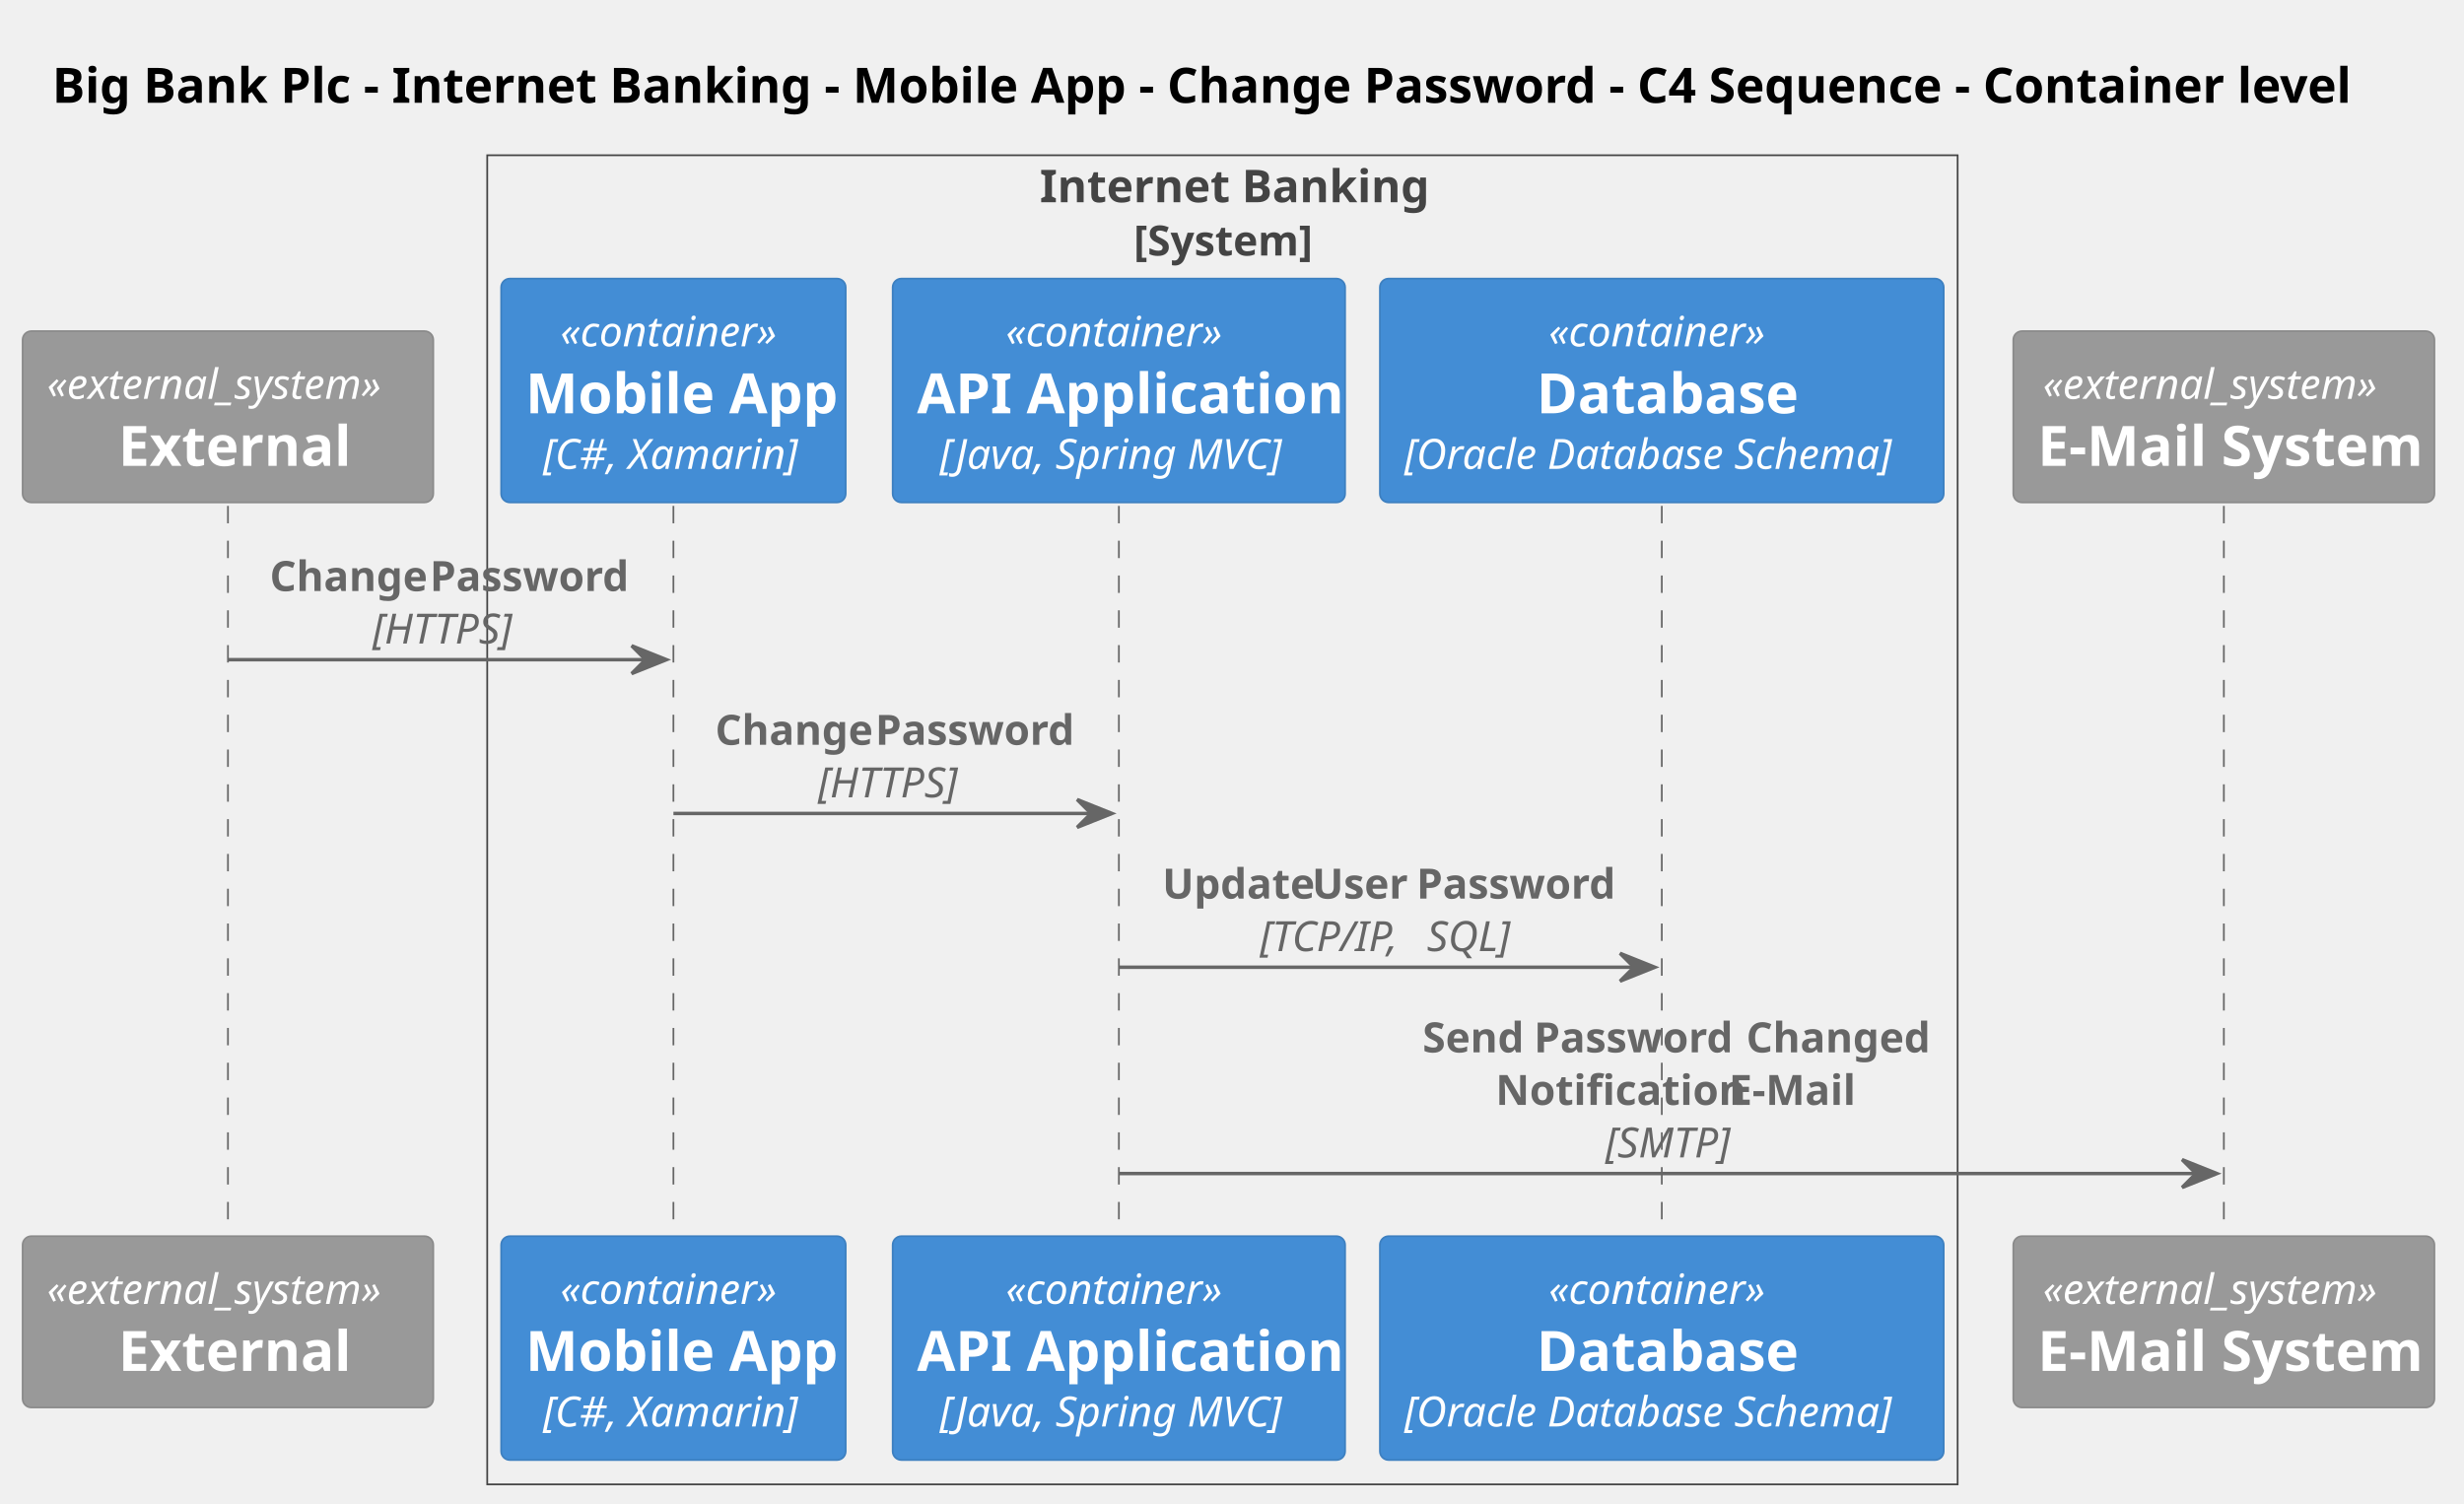
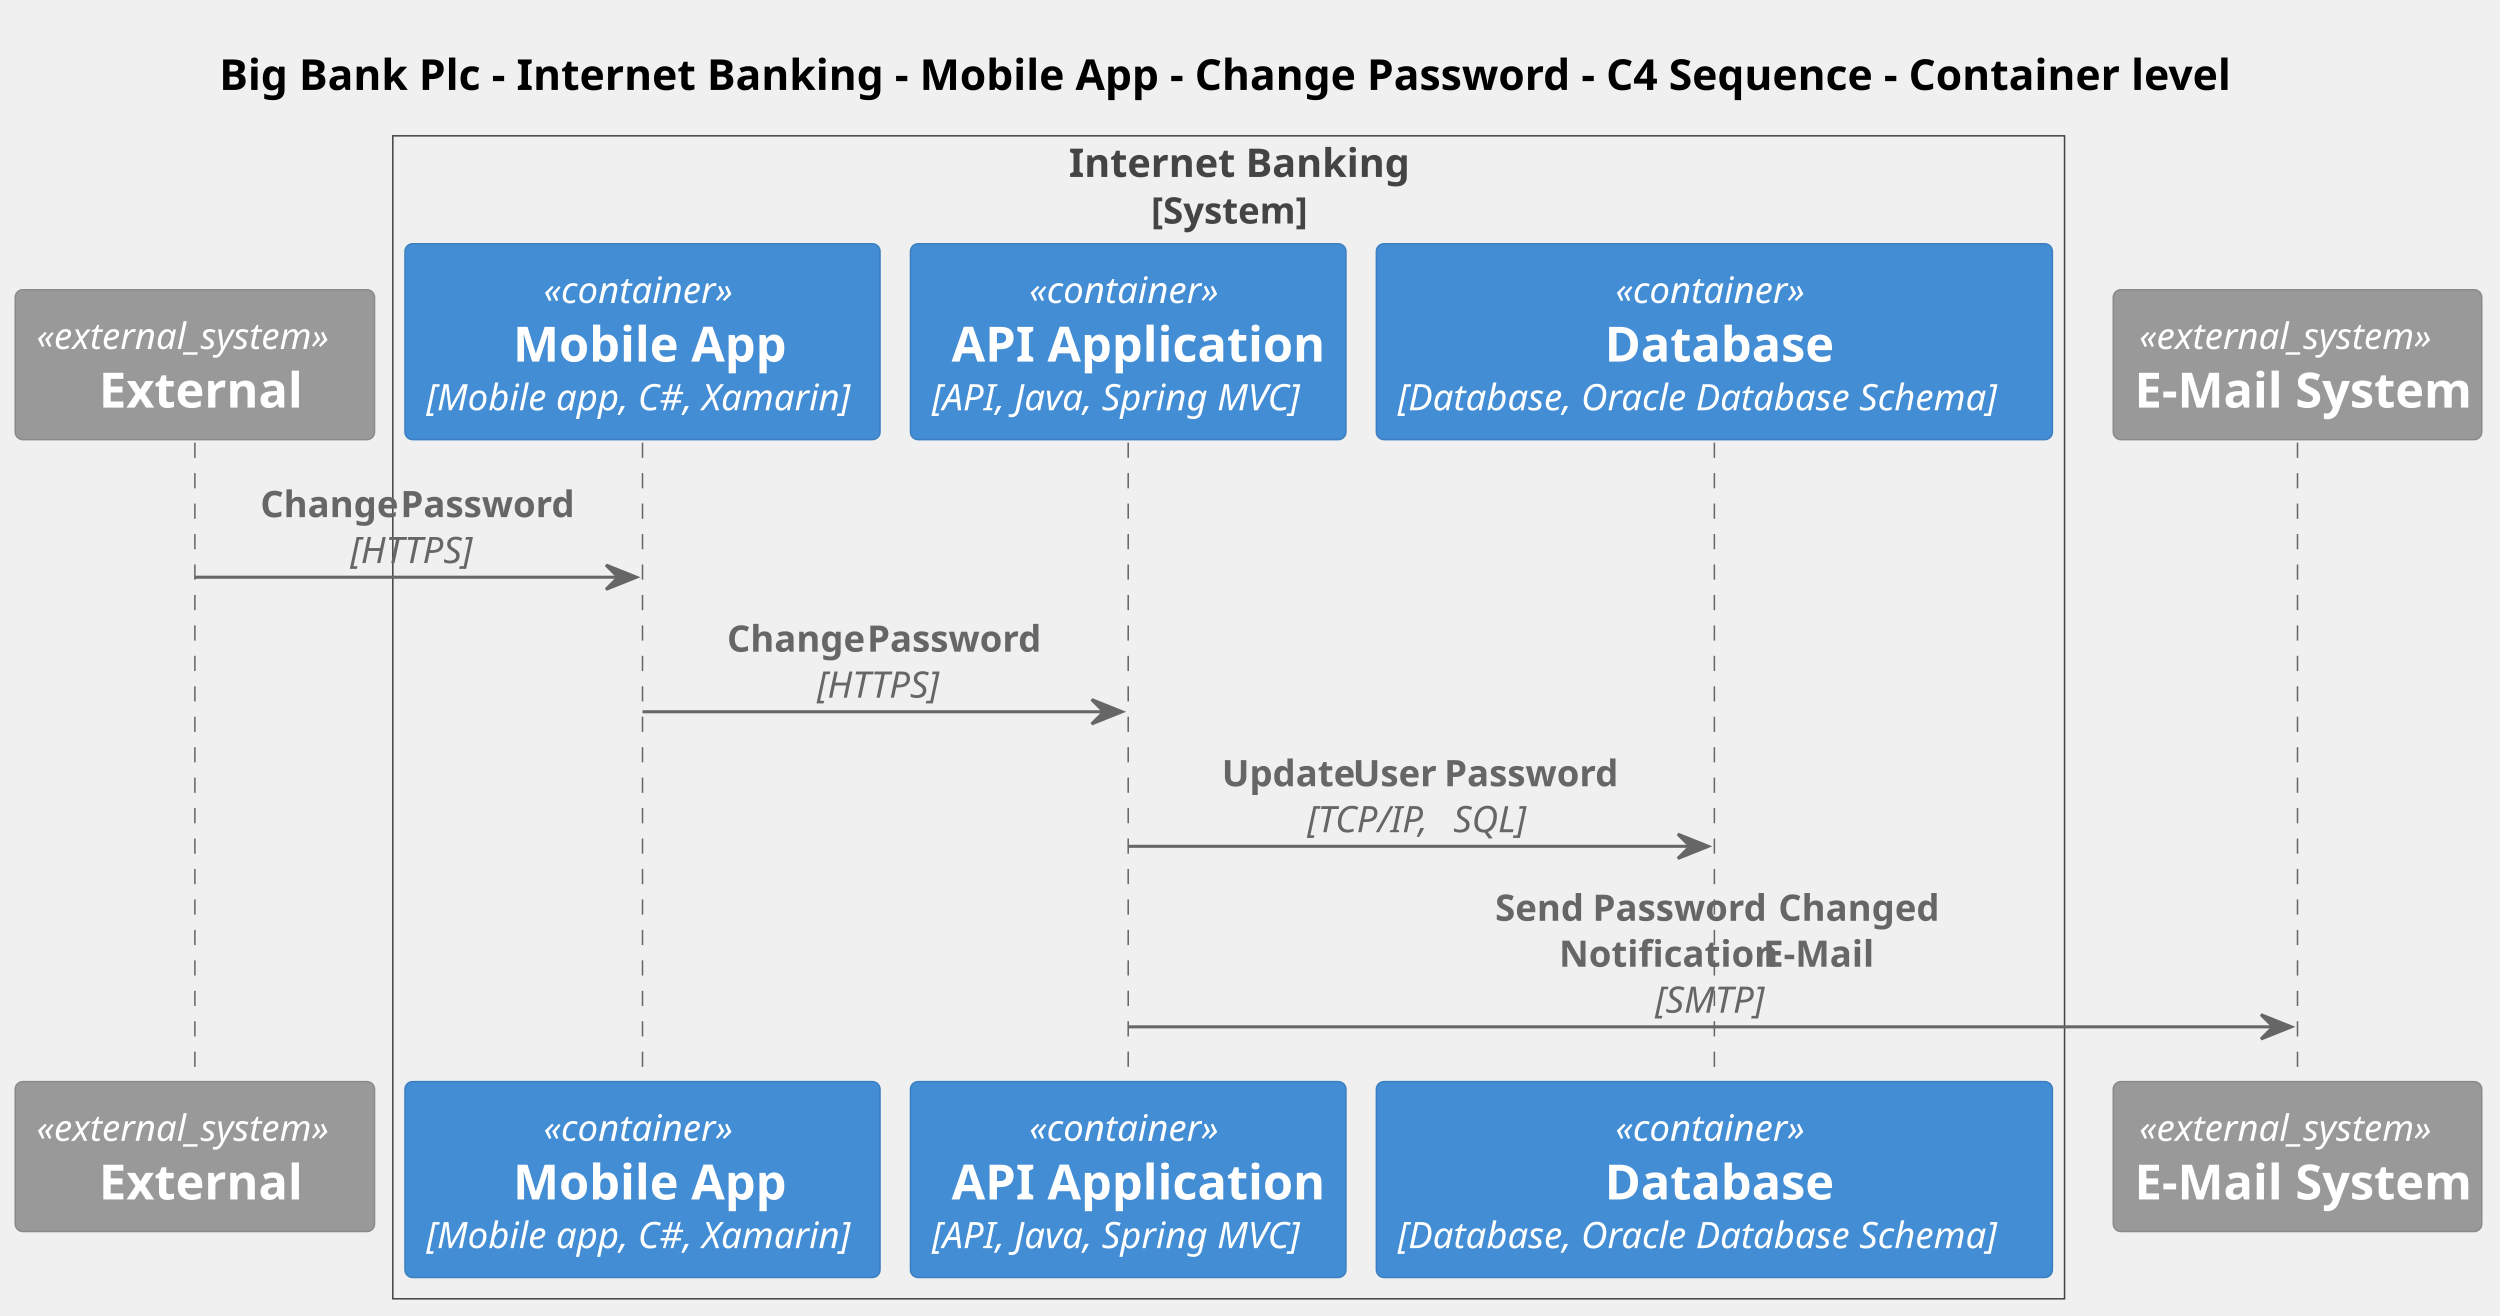
- <svg xmlns="http://www.w3.org/2000/svg" contentStyleType="text/css" height="432px" preserveAspectRatio="none" style="width:708px;height:432px;background:#FFFFFF;" version="1.1" viewBox="0 0 708 432" width="708px" zoomAndPan="magnify">
+ <svg xmlns="http://www.w3.org/2000/svg" contentStyleType="text/css" height="432px" preserveAspectRatio="none" style="width:821px;height:432px;background:#FFFFFF;" version="1.1" viewBox="0 0 821 432" width="821px" zoomAndPan="magnify">
  <defs />
  <g>
-     <rect fill="none" height="381.914" style="stroke:#444444;stroke-width:0.5;" width="422.5" x="140" y="44.609" />
-     <text fill="#444444" font-family="sans-serif" font-size="13" font-weight="bold" lengthAdjust="spacing" textLength="105" x="298.75" y="58.105">Internet Banking</text>
-     <text fill="#444444" font-family="sans-serif" font-size="12" font-weight="bold" lengthAdjust="spacing" textLength="51" x="325.75" y="73.418">[System]</text>
-     <text fill="#000000" font-family="sans-serif" font-size="14" font-weight="bold" lengthAdjust="spacing" textLength="675" x="15" y="29.533">Big Bank Plc - Internet Banking - Mobile App - Change Password - C4 Sequence - Container level</text>
-     <line style="stroke:#666666;stroke-width:0.5;stroke-dasharray:5.0,5.0;" x1="65.5" x2="65.5" y1="145.367" y2="355.211" />
-     <line style="stroke:#666666;stroke-width:0.5;stroke-dasharray:5.0,5.0;" x1="193.5" x2="193.5" y1="145.367" y2="355.211" />
-     <line style="stroke:#666666;stroke-width:0.5;stroke-dasharray:5.0,5.0;" x1="321.5" x2="321.5" y1="145.367" y2="355.211" />
-     <line style="stroke:#666666;stroke-width:0.5;stroke-dasharray:5.0,5.0;" x1="477.5" x2="477.5" y1="145.367" y2="355.211" />
-     <line style="stroke:#666666;stroke-width:0.5;stroke-dasharray:5.0,5.0;" x1="639" x2="639" y1="145.367" y2="355.211" />
-     <rect fill="#999999" height="49.219" rx="2.5" ry="2.5" style="stroke:#8A8A8A;stroke-width:0.5;" width="118" x="6.5" y="95.148" />
-     <text fill="#FFFFFF" font-family="sans-serif" font-size="12" font-style="italic" lengthAdjust="spacing" textLength="104" x="13.5" y="114.606">«external_system»</text>
-     <text fill="#FFFFFF" font-family="sans-serif" font-size="16" font-weight="bold" lengthAdjust="spacing" textLength="63" x="34" y="133.852">External</text>
-     <rect fill="#438DD5" height="64.312" rx="2.5" ry="2.5" style="stroke:#3C7FC0;stroke-width:0.5;" width="99" x="144" y="80.055" />
-     <text fill="#FFFFFF" font-family="sans-serif" font-size="12" font-style="italic" lengthAdjust="spacing" textLength="65" x="161" y="99.512">«container»</text>
-     <text fill="#FFFFFF" font-family="sans-serif" font-size="16" font-weight="bold" lengthAdjust="spacing" textLength="85" x="151" y="118.758">Mobile App</text>
-     <text fill="#FFFFFF" font-family="sans-serif" font-size="12" font-style="italic" lengthAdjust="spacing" textLength="75" x="156" y="134.731">[C#, Xamarin]</text>
-     <rect fill="#438DD5" height="64.312" rx="2.5" ry="2.5" style="stroke:#3C7FC0;stroke-width:0.5;" width="130" x="256.5" y="80.055" />
-     <text fill="#FFFFFF" font-family="sans-serif" font-size="12" font-style="italic" lengthAdjust="spacing" textLength="65" x="289" y="99.512">«container»</text>
-     <text fill="#FFFFFF" font-family="sans-serif" font-size="16" font-weight="bold" lengthAdjust="spacing" textLength="116" x="263.5" y="118.758">API Application</text>
-     <text fill="#FFFFFF" font-family="sans-serif" font-size="12" font-style="italic" lengthAdjust="spacing" textLength="103" x="270" y="134.731">[Java, Spring MVC]</text>
-     <rect fill="#438DD5" height="64.312" rx="2.5" ry="2.5" style="stroke:#3C7FC0;stroke-width:0.5;" width="162" x="396.5" y="80.055" />
-     <text fill="#FFFFFF" font-family="sans-serif" font-size="12" font-style="italic" lengthAdjust="spacing" textLength="65" x="445" y="99.512">«container»</text>
-     <text fill="#FFFFFF" font-family="sans-serif" font-size="16" font-weight="bold" lengthAdjust="spacing" textLength="72" x="441.5" y="118.758">Database</text>
-     <text fill="#FFFFFF" font-family="sans-serif" font-size="12" font-style="italic" lengthAdjust="spacing" textLength="148" x="403.5" y="134.731">[Oracle Database Schema]</text>
-     <rect fill="#999999" height="49.219" rx="2.5" ry="2.5" style="stroke:#8A8A8A;stroke-width:0.5;" width="121" x="578.5" y="95.148" />
-     <text fill="#FFFFFF" font-family="sans-serif" font-size="12" font-style="italic" lengthAdjust="spacing" textLength="104" x="587" y="114.606">«external_system»</text>
-     <text fill="#FFFFFF" font-family="sans-serif" font-size="16" font-weight="bold" lengthAdjust="spacing" textLength="107" x="585.5" y="133.852">E-Mail System</text>
-     <rect fill="#999999" height="49.219" rx="2.5" ry="2.5" style="stroke:#8A8A8A;stroke-width:0.5;" width="118" x="6.5" y="355.211" />
-     <text fill="#FFFFFF" font-family="sans-serif" font-size="12" font-style="italic" lengthAdjust="spacing" textLength="104" x="13.5" y="374.668">«external_system»</text>
-     <text fill="#FFFFFF" font-family="sans-serif" font-size="16" font-weight="bold" lengthAdjust="spacing" textLength="63" x="34" y="393.914">External</text>
-     <rect fill="#438DD5" height="64.312" rx="2.5" ry="2.5" style="stroke:#3C7FC0;stroke-width:0.5;" width="99" x="144" y="355.211" />
-     <text fill="#FFFFFF" font-family="sans-serif" font-size="12" font-style="italic" lengthAdjust="spacing" textLength="65" x="161" y="374.668">«container»</text>
-     <text fill="#FFFFFF" font-family="sans-serif" font-size="16" font-weight="bold" lengthAdjust="spacing" textLength="85" x="151" y="393.914">Mobile App</text>
-     <text fill="#FFFFFF" font-family="sans-serif" font-size="12" font-style="italic" lengthAdjust="spacing" textLength="75" x="156" y="409.887">[C#, Xamarin]</text>
-     <rect fill="#438DD5" height="64.312" rx="2.5" ry="2.5" style="stroke:#3C7FC0;stroke-width:0.5;" width="130" x="256.5" y="355.211" />
-     <text fill="#FFFFFF" font-family="sans-serif" font-size="12" font-style="italic" lengthAdjust="spacing" textLength="65" x="289" y="374.668">«container»</text>
-     <text fill="#FFFFFF" font-family="sans-serif" font-size="16" font-weight="bold" lengthAdjust="spacing" textLength="116" x="263.5" y="393.914">API Application</text>
-     <text fill="#FFFFFF" font-family="sans-serif" font-size="12" font-style="italic" lengthAdjust="spacing" textLength="103" x="270" y="409.887">[Java, Spring MVC]</text>
-     <rect fill="#438DD5" height="64.312" rx="2.5" ry="2.5" style="stroke:#3C7FC0;stroke-width:0.5;" width="162" x="396.5" y="355.211" />
-     <text fill="#FFFFFF" font-family="sans-serif" font-size="12" font-style="italic" lengthAdjust="spacing" textLength="65" x="445" y="374.668">«container»</text>
-     <text fill="#FFFFFF" font-family="sans-serif" font-size="16" font-weight="bold" lengthAdjust="spacing" textLength="72" x="441.5" y="393.914">Database</text>
-     <text fill="#FFFFFF" font-family="sans-serif" font-size="12" font-style="italic" lengthAdjust="spacing" textLength="148" x="403.5" y="409.887">[Oracle Database Schema]</text>
-     <rect fill="#999999" height="49.219" rx="2.5" ry="2.5" style="stroke:#8A8A8A;stroke-width:0.5;" width="121" x="578.5" y="355.211" />
-     <text fill="#FFFFFF" font-family="sans-serif" font-size="12" font-style="italic" lengthAdjust="spacing" textLength="104" x="587" y="374.668">«external_system»</text>
-     <text fill="#FFFFFF" font-family="sans-serif" font-size="16" font-weight="bold" lengthAdjust="spacing" textLength="107" x="585.5" y="393.914">E-Mail System</text>
-     <polygon fill="#666666" points="181.5,185.555,191.5,189.555,181.5,193.555,185.5,189.555" style="stroke:#666666;stroke-width:1.0;" />
-     <line style="stroke:#666666;stroke-width:1.0;" x1="65.5" x2="187.5" y1="189.555" y2="189.555" />
-     <text fill="#666666" font-family="sans-serif" font-size="12" font-weight="bold" lengthAdjust="spacing" textLength="43" x="77.5" y="169.824">Change</text>
-     <text fill="#666666" font-family="sans-serif" font-size="12" font-weight="bold" lengthAdjust="spacing" textLength="3" x="120.5" y="169.824"> </text>
-     <text fill="#666666" font-family="sans-serif" font-size="12" font-weight="bold" lengthAdjust="spacing" textLength="58" x="123.5" y="169.824">Password</text>
-     <text fill="#666666" font-family="sans-serif" font-size="12" font-style="italic" lengthAdjust="spacing" textLength="45" x="107" y="184.918">[HTTPS]</text>
-     <polygon fill="#666666" points="309.5,229.742,319.5,233.742,309.5,237.742,313.5,233.742" style="stroke:#666666;stroke-width:1.0;" />
-     <line style="stroke:#666666;stroke-width:1.0;" x1="193.5" x2="315.5" y1="233.742" y2="233.742" />
-     <text fill="#666666" font-family="sans-serif" font-size="12" font-weight="bold" lengthAdjust="spacing" textLength="43" x="205.5" y="214.012">Change</text>
-     <text fill="#666666" font-family="sans-serif" font-size="12" font-weight="bold" lengthAdjust="spacing" textLength="3" x="248.5" y="214.012"> </text>
-     <text fill="#666666" font-family="sans-serif" font-size="12" font-weight="bold" lengthAdjust="spacing" textLength="58" x="251.5" y="214.012">Password</text>
-     <text fill="#666666" font-family="sans-serif" font-size="12" font-style="italic" lengthAdjust="spacing" textLength="45" x="235" y="229.106">[HTTPS]</text>
-     <polygon fill="#666666" points="465.5,273.93,475.5,277.93,465.5,281.93,469.5,277.93" style="stroke:#666666;stroke-width:1.0;" />
-     <line style="stroke:#666666;stroke-width:1.0;" x1="321.5" x2="471.5" y1="277.93" y2="277.93" />
-     <text fill="#666666" font-family="sans-serif" font-size="12" font-weight="bold" lengthAdjust="spacing" textLength="40" x="334" y="258.199">Update</text>
-     <text fill="#666666" font-family="sans-serif" font-size="12" font-weight="bold" lengthAdjust="spacing" textLength="3" x="374" y="258.199"> </text>
-     <text fill="#666666" font-family="sans-serif" font-size="12" font-weight="bold" lengthAdjust="spacing" textLength="27" x="377" y="258.199">User</text>
-     <text fill="#666666" font-family="sans-serif" font-size="12" font-weight="bold" lengthAdjust="spacing" textLength="3" x="404" y="258.199"> </text>
-     <text fill="#666666" font-family="sans-serif" font-size="12" font-weight="bold" lengthAdjust="spacing" textLength="58" x="407" y="258.199">Password</text>
-     <text fill="#666666" font-family="sans-serif" font-size="12" font-style="italic" lengthAdjust="spacing" textLength="45" x="362" y="273.293">[TCP/IP,</text>
-     <text fill="#666666" font-family="sans-serif" font-size="12" font-style="italic" lengthAdjust="spacing" textLength="3" x="407" y="273.293"> </text>
-     <text fill="#666666" font-family="sans-serif" font-size="12" font-style="italic" lengthAdjust="spacing" textLength="27" x="410" y="273.293">SQL]</text>
-     <polygon fill="#666666" points="627,333.211,637,337.211,627,341.211,631,337.211" style="stroke:#666666;stroke-width:1.0;" />
-     <line style="stroke:#666666;stroke-width:1.0;" x1="321.5" x2="633" y1="337.211" y2="337.211" />
-     <text fill="#666666" font-family="sans-serif" font-size="12" font-weight="bold" lengthAdjust="spacing" textLength="29" x="408.75" y="302.387">Send</text>
-     <text fill="#666666" font-family="sans-serif" font-size="12" font-weight="bold" lengthAdjust="spacing" textLength="3" x="437.75" y="302.387"> </text>
-     <text fill="#666666" font-family="sans-serif" font-size="12" font-weight="bold" lengthAdjust="spacing" textLength="58" x="440.75" y="302.387">Password</text>
-     <text fill="#666666" font-family="sans-serif" font-size="12" font-weight="bold" lengthAdjust="spacing" textLength="3" x="498.75" y="302.387"> </text>
-     <text fill="#666666" font-family="sans-serif" font-size="12" font-weight="bold" lengthAdjust="spacing" textLength="50" x="501.75" y="302.387">Changed</text>
-     <text fill="#666666" font-family="sans-serif" font-size="12" font-weight="bold" lengthAdjust="spacing" textLength="64" x="429.75" y="317.481">Notification</text>
-     <text fill="#666666" font-family="sans-serif" font-size="12" font-weight="bold" lengthAdjust="spacing" textLength="3" x="493.75" y="317.481"> </text>
-     <text fill="#666666" font-family="sans-serif" font-size="12" font-weight="bold" lengthAdjust="spacing" textLength="34" x="496.75" y="317.481">E-Mail</text>
-     <text fill="#666666" font-family="sans-serif" font-size="12" font-style="italic" lengthAdjust="spacing" textLength="38" x="461.25" y="332.574">[SMTP]</text>
+     <rect fill="none" height="381.914" style="stroke:#444444;stroke-width:0.5;" width="549" x="129" y="44.609" />
+     <text fill="#444444" font-family="sans-serif" font-size="13" font-weight="bold" lengthAdjust="spacing" textLength="105" x="351" y="58.105">Internet Banking</text>
+     <text fill="#444444" font-family="sans-serif" font-size="12" font-weight="bold" lengthAdjust="spacing" textLength="51" x="378" y="73.418">[System]</text>
+     <text fill="#000000" font-family="sans-serif" font-size="14" font-weight="bold" lengthAdjust="spacing" textLength="675" x="72" y="29.533">Big Bank Plc - Internet Banking - Mobile App - Change Password - C4 Sequence - Container level</text>
+     <line style="stroke:#666666;stroke-width:0.5;stroke-dasharray:5.0,5.0;" x1="64" x2="64" y1="145.367" y2="355.211" />
+     <line style="stroke:#666666;stroke-width:0.5;stroke-dasharray:5.0,5.0;" x1="211" x2="211" y1="145.367" y2="355.211" />
+     <line style="stroke:#666666;stroke-width:0.5;stroke-dasharray:5.0,5.0;" x1="370.5" x2="370.5" y1="145.367" y2="355.211" />
+     <line style="stroke:#666666;stroke-width:0.5;stroke-dasharray:5.0,5.0;" x1="563" x2="563" y1="145.367" y2="355.211" />
+     <line style="stroke:#666666;stroke-width:0.5;stroke-dasharray:5.0,5.0;" x1="754.5" x2="754.5" y1="145.367" y2="355.211" />
+     <rect fill="#999999" height="49.219" rx="2.5" ry="2.5" style="stroke:#8A8A8A;stroke-width:0.5;" width="118" x="5" y="95.148" />
+     <text fill="#FFFFFF" font-family="sans-serif" font-size="12" font-style="italic" lengthAdjust="spacing" textLength="104" x="12" y="114.606">«external_system»</text>
+     <text fill="#FFFFFF" font-family="sans-serif" font-size="16" font-weight="bold" lengthAdjust="spacing" textLength="63" x="32.5" y="133.852">External</text>
+     <rect fill="#438DD5" height="64.312" rx="2.5" ry="2.5" style="stroke:#3C7FC0;stroke-width:0.5;" width="156" x="133" y="80.055" />
+     <text fill="#FFFFFF" font-family="sans-serif" font-size="12" font-style="italic" lengthAdjust="spacing" textLength="65" x="178.5" y="99.512">«container»</text>
+     <text fill="#FFFFFF" font-family="sans-serif" font-size="16" font-weight="bold" lengthAdjust="spacing" textLength="85" x="168.5" y="118.758">Mobile App</text>
+     <text fill="#FFFFFF" font-family="sans-serif" font-size="12" font-style="italic" lengthAdjust="spacing" textLength="142" x="140" y="134.731">[Mobile app, C#, Xamarin]</text>
+     <rect fill="#438DD5" height="64.312" rx="2.5" ry="2.5" style="stroke:#3C7FC0;stroke-width:0.5;" width="143" x="299" y="80.055" />
+     <text fill="#FFFFFF" font-family="sans-serif" font-size="12" font-style="italic" lengthAdjust="spacing" textLength="65" x="338" y="99.512">«container»</text>
+     <text fill="#FFFFFF" font-family="sans-serif" font-size="16" font-weight="bold" lengthAdjust="spacing" textLength="116" x="312.5" y="118.758">API Application</text>
+     <text fill="#FFFFFF" font-family="sans-serif" font-size="12" font-style="italic" lengthAdjust="spacing" textLength="129" x="306" y="134.731">[API, Java, Spring MVC]</text>
+     <rect fill="#438DD5" height="64.312" rx="2.5" ry="2.5" style="stroke:#3C7FC0;stroke-width:0.5;" width="222" x="452" y="80.055" />
+     <text fill="#FFFFFF" font-family="sans-serif" font-size="12" font-style="italic" lengthAdjust="spacing" textLength="65" x="530.5" y="99.512">«container»</text>
+     <text fill="#FFFFFF" font-family="sans-serif" font-size="16" font-weight="bold" lengthAdjust="spacing" textLength="72" x="527" y="118.758">Database</text>
+     <text fill="#FFFFFF" font-family="sans-serif" font-size="12" font-style="italic" lengthAdjust="spacing" textLength="208" x="459" y="134.731">[Database, Oracle Database Schema]</text>
+     <rect fill="#999999" height="49.219" rx="2.5" ry="2.5" style="stroke:#8A8A8A;stroke-width:0.5;" width="121" x="694" y="95.148" />
+     <text fill="#FFFFFF" font-family="sans-serif" font-size="12" font-style="italic" lengthAdjust="spacing" textLength="104" x="702.5" y="114.606">«external_system»</text>
+     <text fill="#FFFFFF" font-family="sans-serif" font-size="16" font-weight="bold" lengthAdjust="spacing" textLength="107" x="701" y="133.852">E-Mail System</text>
+     <rect fill="#999999" height="49.219" rx="2.5" ry="2.5" style="stroke:#8A8A8A;stroke-width:0.5;" width="118" x="5" y="355.211" />
+     <text fill="#FFFFFF" font-family="sans-serif" font-size="12" font-style="italic" lengthAdjust="spacing" textLength="104" x="12" y="374.668">«external_system»</text>
+     <text fill="#FFFFFF" font-family="sans-serif" font-size="16" font-weight="bold" lengthAdjust="spacing" textLength="63" x="32.5" y="393.914">External</text>
+     <rect fill="#438DD5" height="64.312" rx="2.5" ry="2.5" style="stroke:#3C7FC0;stroke-width:0.5;" width="156" x="133" y="355.211" />
+     <text fill="#FFFFFF" font-family="sans-serif" font-size="12" font-style="italic" lengthAdjust="spacing" textLength="65" x="178.5" y="374.668">«container»</text>
+     <text fill="#FFFFFF" font-family="sans-serif" font-size="16" font-weight="bold" lengthAdjust="spacing" textLength="85" x="168.5" y="393.914">Mobile App</text>
+     <text fill="#FFFFFF" font-family="sans-serif" font-size="12" font-style="italic" lengthAdjust="spacing" textLength="142" x="140" y="409.887">[Mobile app, C#, Xamarin]</text>
+     <rect fill="#438DD5" height="64.312" rx="2.5" ry="2.5" style="stroke:#3C7FC0;stroke-width:0.5;" width="143" x="299" y="355.211" />
+     <text fill="#FFFFFF" font-family="sans-serif" font-size="12" font-style="italic" lengthAdjust="spacing" textLength="65" x="338" y="374.668">«container»</text>
+     <text fill="#FFFFFF" font-family="sans-serif" font-size="16" font-weight="bold" lengthAdjust="spacing" textLength="116" x="312.5" y="393.914">API Application</text>
+     <text fill="#FFFFFF" font-family="sans-serif" font-size="12" font-style="italic" lengthAdjust="spacing" textLength="129" x="306" y="409.887">[API, Java, Spring MVC]</text>
+     <rect fill="#438DD5" height="64.312" rx="2.5" ry="2.5" style="stroke:#3C7FC0;stroke-width:0.5;" width="222" x="452" y="355.211" />
+     <text fill="#FFFFFF" font-family="sans-serif" font-size="12" font-style="italic" lengthAdjust="spacing" textLength="65" x="530.5" y="374.668">«container»</text>
+     <text fill="#FFFFFF" font-family="sans-serif" font-size="16" font-weight="bold" lengthAdjust="spacing" textLength="72" x="527" y="393.914">Database</text>
+     <text fill="#FFFFFF" font-family="sans-serif" font-size="12" font-style="italic" lengthAdjust="spacing" textLength="208" x="459" y="409.887">[Database, Oracle Database Schema]</text>
+     <rect fill="#999999" height="49.219" rx="2.5" ry="2.5" style="stroke:#8A8A8A;stroke-width:0.5;" width="121" x="694" y="355.211" />
+     <text fill="#FFFFFF" font-family="sans-serif" font-size="12" font-style="italic" lengthAdjust="spacing" textLength="104" x="702.5" y="374.668">«external_system»</text>
+     <text fill="#FFFFFF" font-family="sans-serif" font-size="16" font-weight="bold" lengthAdjust="spacing" textLength="107" x="701" y="393.914">E-Mail System</text>
+     <polygon fill="#666666" points="199,185.555,209,189.555,199,193.555,203,189.555" style="stroke:#666666;stroke-width:1.0;" />
+     <line style="stroke:#666666;stroke-width:1.0;" x1="64" x2="205" y1="189.555" y2="189.555" />
+     <text fill="#666666" font-family="sans-serif" font-size="12" font-weight="bold" lengthAdjust="spacing" textLength="43" x="85.5" y="169.824">Change</text>
+     <text fill="#666666" font-family="sans-serif" font-size="12" font-weight="bold" lengthAdjust="spacing" textLength="3" x="128.5" y="169.824"> </text>
+     <text fill="#666666" font-family="sans-serif" font-size="12" font-weight="bold" lengthAdjust="spacing" textLength="58" x="131.5" y="169.824">Password</text>
+     <text fill="#666666" font-family="sans-serif" font-size="12" font-style="italic" lengthAdjust="spacing" textLength="45" x="115" y="184.918">[HTTPS]</text>
+     <polygon fill="#666666" points="358.5,229.742,368.5,233.742,358.5,237.742,362.5,233.742" style="stroke:#666666;stroke-width:1.0;" />
+     <line style="stroke:#666666;stroke-width:1.0;" x1="211" x2="364.5" y1="233.742" y2="233.742" />
+     <text fill="#666666" font-family="sans-serif" font-size="12" font-weight="bold" lengthAdjust="spacing" textLength="43" x="238.75" y="214.012">Change</text>
+     <text fill="#666666" font-family="sans-serif" font-size="12" font-weight="bold" lengthAdjust="spacing" textLength="3" x="281.75" y="214.012"> </text>
+     <text fill="#666666" font-family="sans-serif" font-size="12" font-weight="bold" lengthAdjust="spacing" textLength="58" x="284.75" y="214.012">Password</text>
+     <text fill="#666666" font-family="sans-serif" font-size="12" font-style="italic" lengthAdjust="spacing" textLength="45" x="268.25" y="229.106">[HTTPS]</text>
+     <polygon fill="#666666" points="551,273.93,561,277.93,551,281.93,555,277.93" style="stroke:#666666;stroke-width:1.0;" />
+     <line style="stroke:#666666;stroke-width:1.0;" x1="370.5" x2="557" y1="277.93" y2="277.93" />
+     <text fill="#666666" font-family="sans-serif" font-size="12" font-weight="bold" lengthAdjust="spacing" textLength="40" x="401.25" y="258.199">Update</text>
+     <text fill="#666666" font-family="sans-serif" font-size="12" font-weight="bold" lengthAdjust="spacing" textLength="3" x="441.25" y="258.199"> </text>
+     <text fill="#666666" font-family="sans-serif" font-size="12" font-weight="bold" lengthAdjust="spacing" textLength="27" x="444.25" y="258.199">User</text>
+     <text fill="#666666" font-family="sans-serif" font-size="12" font-weight="bold" lengthAdjust="spacing" textLength="3" x="471.25" y="258.199"> </text>
+     <text fill="#666666" font-family="sans-serif" font-size="12" font-weight="bold" lengthAdjust="spacing" textLength="58" x="474.25" y="258.199">Password</text>
+     <text fill="#666666" font-family="sans-serif" font-size="12" font-style="italic" lengthAdjust="spacing" textLength="45" x="429.25" y="273.293">[TCP/IP,</text>
+     <text fill="#666666" font-family="sans-serif" font-size="12" font-style="italic" lengthAdjust="spacing" textLength="3" x="474.25" y="273.293"> </text>
+     <text fill="#666666" font-family="sans-serif" font-size="12" font-style="italic" lengthAdjust="spacing" textLength="27" x="477.25" y="273.293">SQL]</text>
+     <polygon fill="#666666" points="742.5,333.211,752.5,337.211,742.5,341.211,746.5,337.211" style="stroke:#666666;stroke-width:1.0;" />
+     <line style="stroke:#666666;stroke-width:1.0;" x1="370.5" x2="748.5" y1="337.211" y2="337.211" />
+     <text fill="#666666" font-family="sans-serif" font-size="12" font-weight="bold" lengthAdjust="spacing" textLength="29" x="491" y="302.387">Send</text>
+     <text fill="#666666" font-family="sans-serif" font-size="12" font-weight="bold" lengthAdjust="spacing" textLength="3" x="520" y="302.387"> </text>
+     <text fill="#666666" font-family="sans-serif" font-size="12" font-weight="bold" lengthAdjust="spacing" textLength="58" x="523" y="302.387">Password</text>
+     <text fill="#666666" font-family="sans-serif" font-size="12" font-weight="bold" lengthAdjust="spacing" textLength="3" x="581" y="302.387"> </text>
+     <text fill="#666666" font-family="sans-serif" font-size="12" font-weight="bold" lengthAdjust="spacing" textLength="50" x="584" y="302.387">Changed</text>
+     <text fill="#666666" font-family="sans-serif" font-size="12" font-weight="bold" lengthAdjust="spacing" textLength="64" x="512" y="317.481">Notification</text>
+     <text fill="#666666" font-family="sans-serif" font-size="12" font-weight="bold" lengthAdjust="spacing" textLength="3" x="576" y="317.481"> </text>
+     <text fill="#666666" font-family="sans-serif" font-size="12" font-weight="bold" lengthAdjust="spacing" textLength="34" x="579" y="317.481">E-Mail</text>
+     <text fill="#666666" font-family="sans-serif" font-size="12" font-style="italic" lengthAdjust="spacing" textLength="38" x="543.5" y="332.574">[SMTP]</text>
  </g>
</svg>
